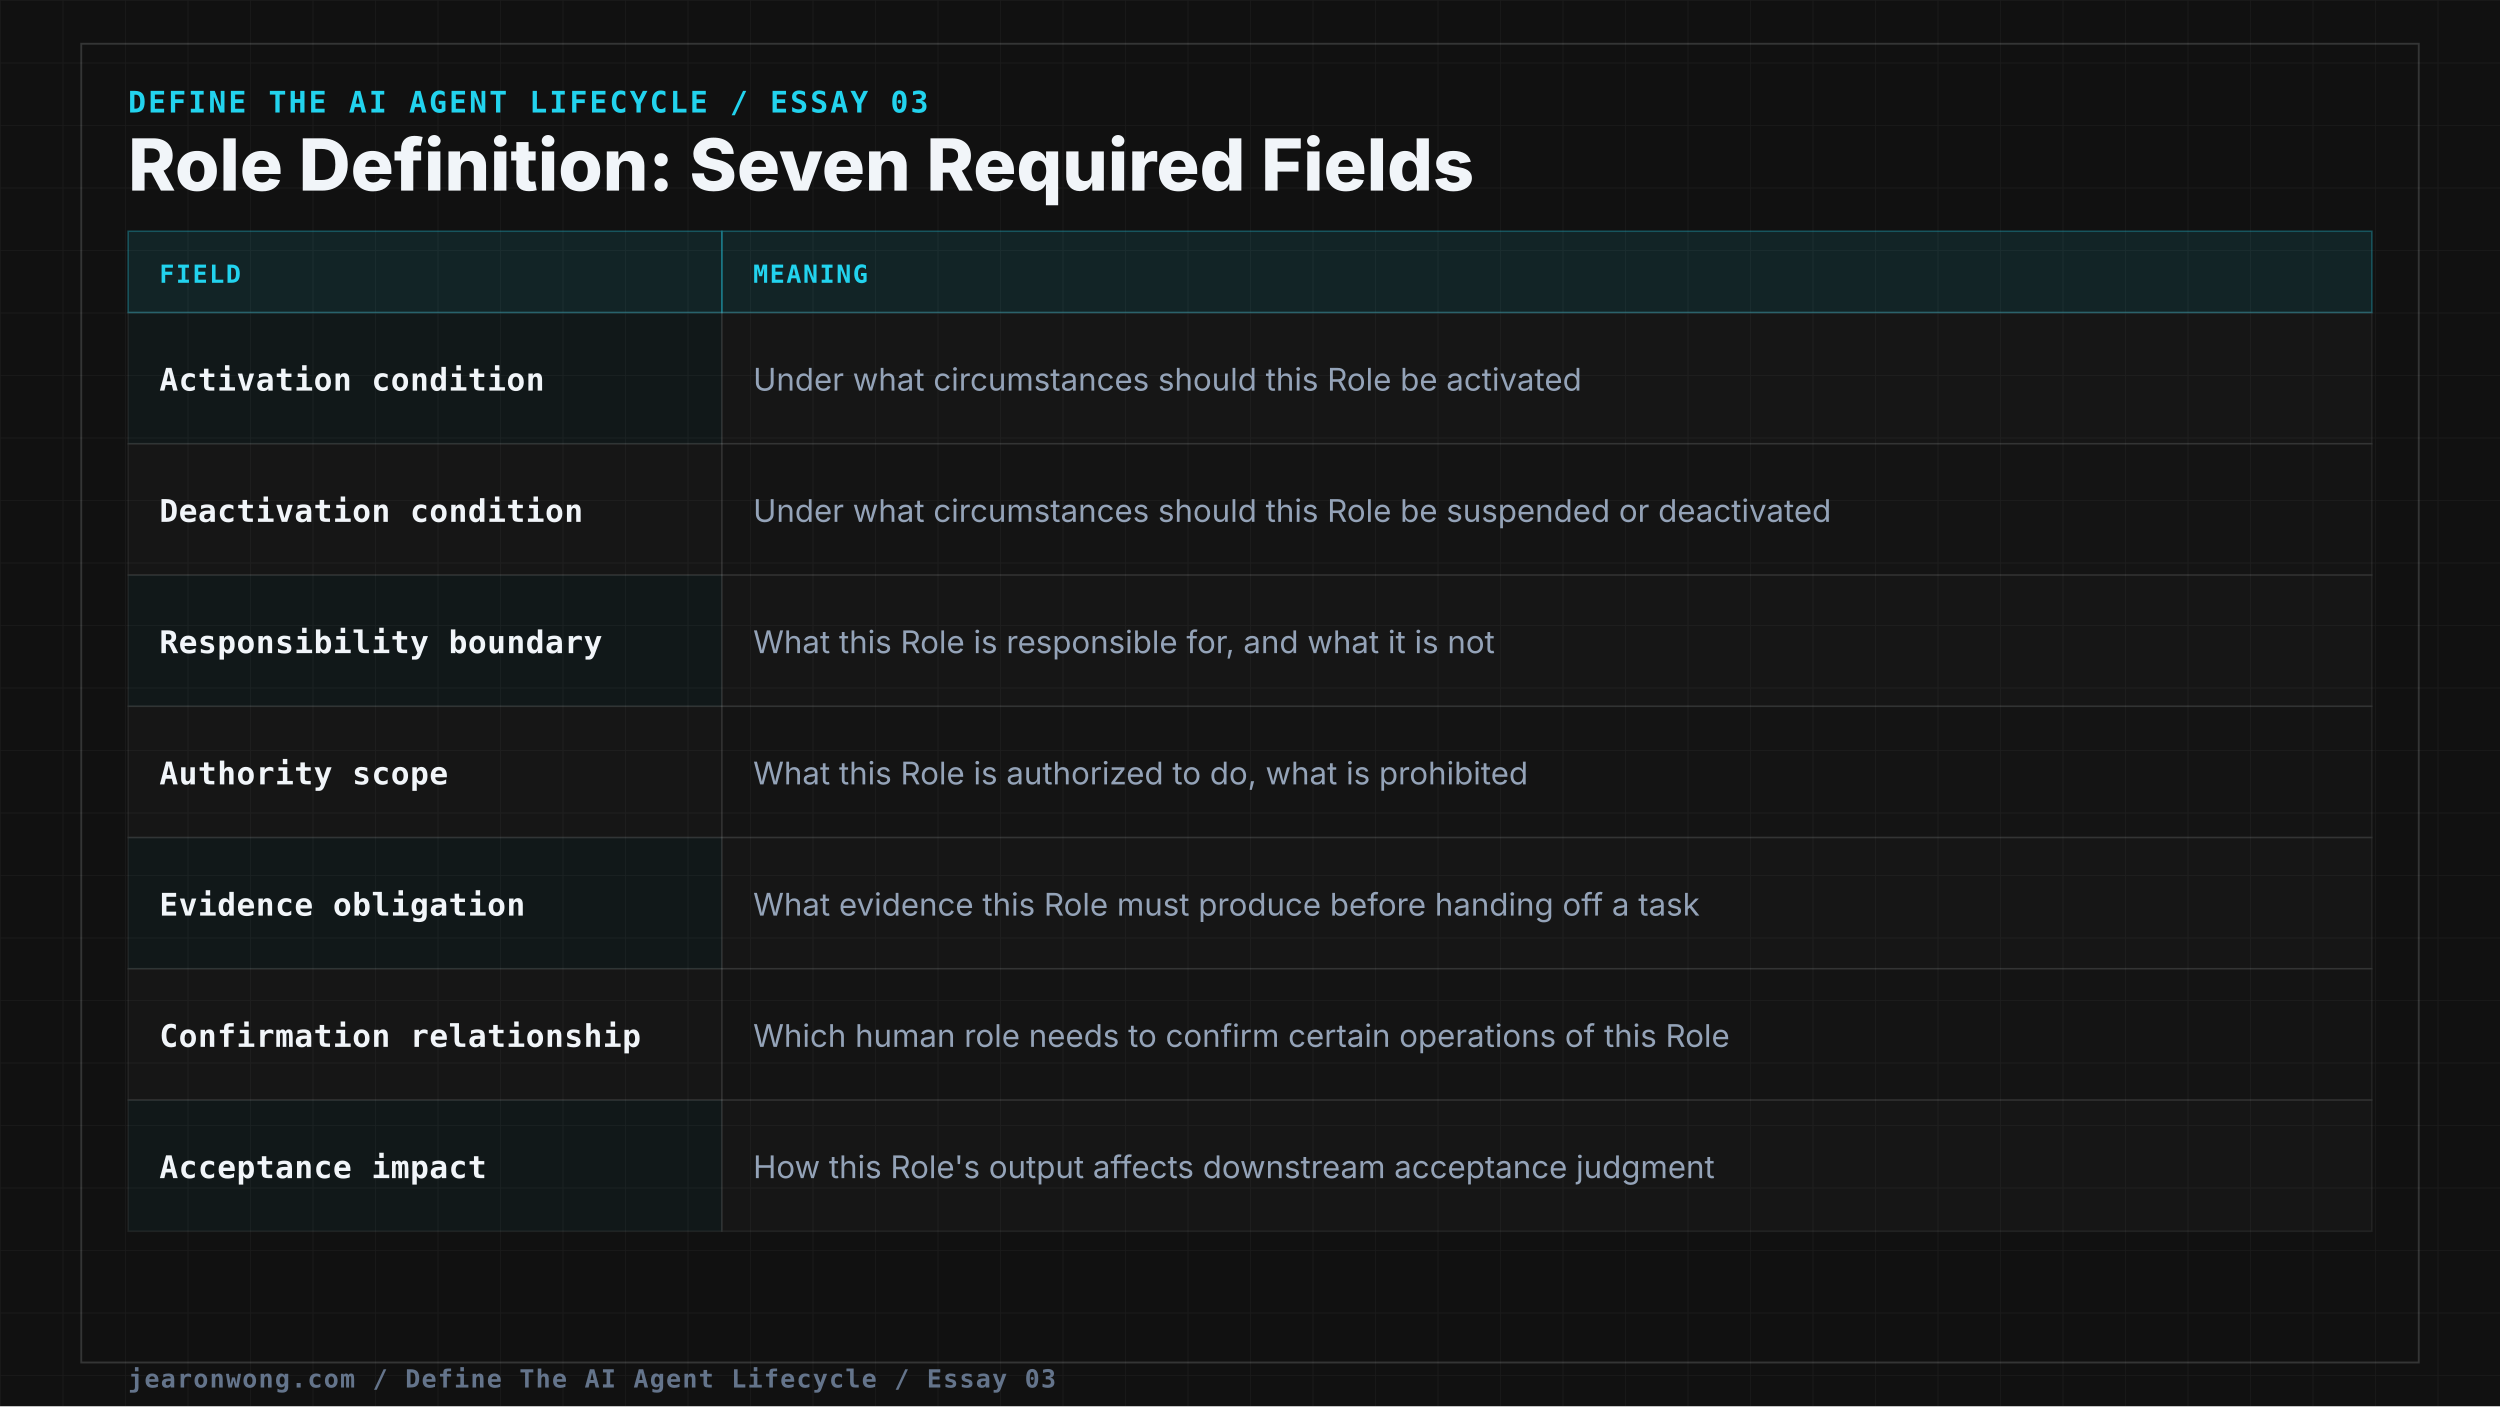
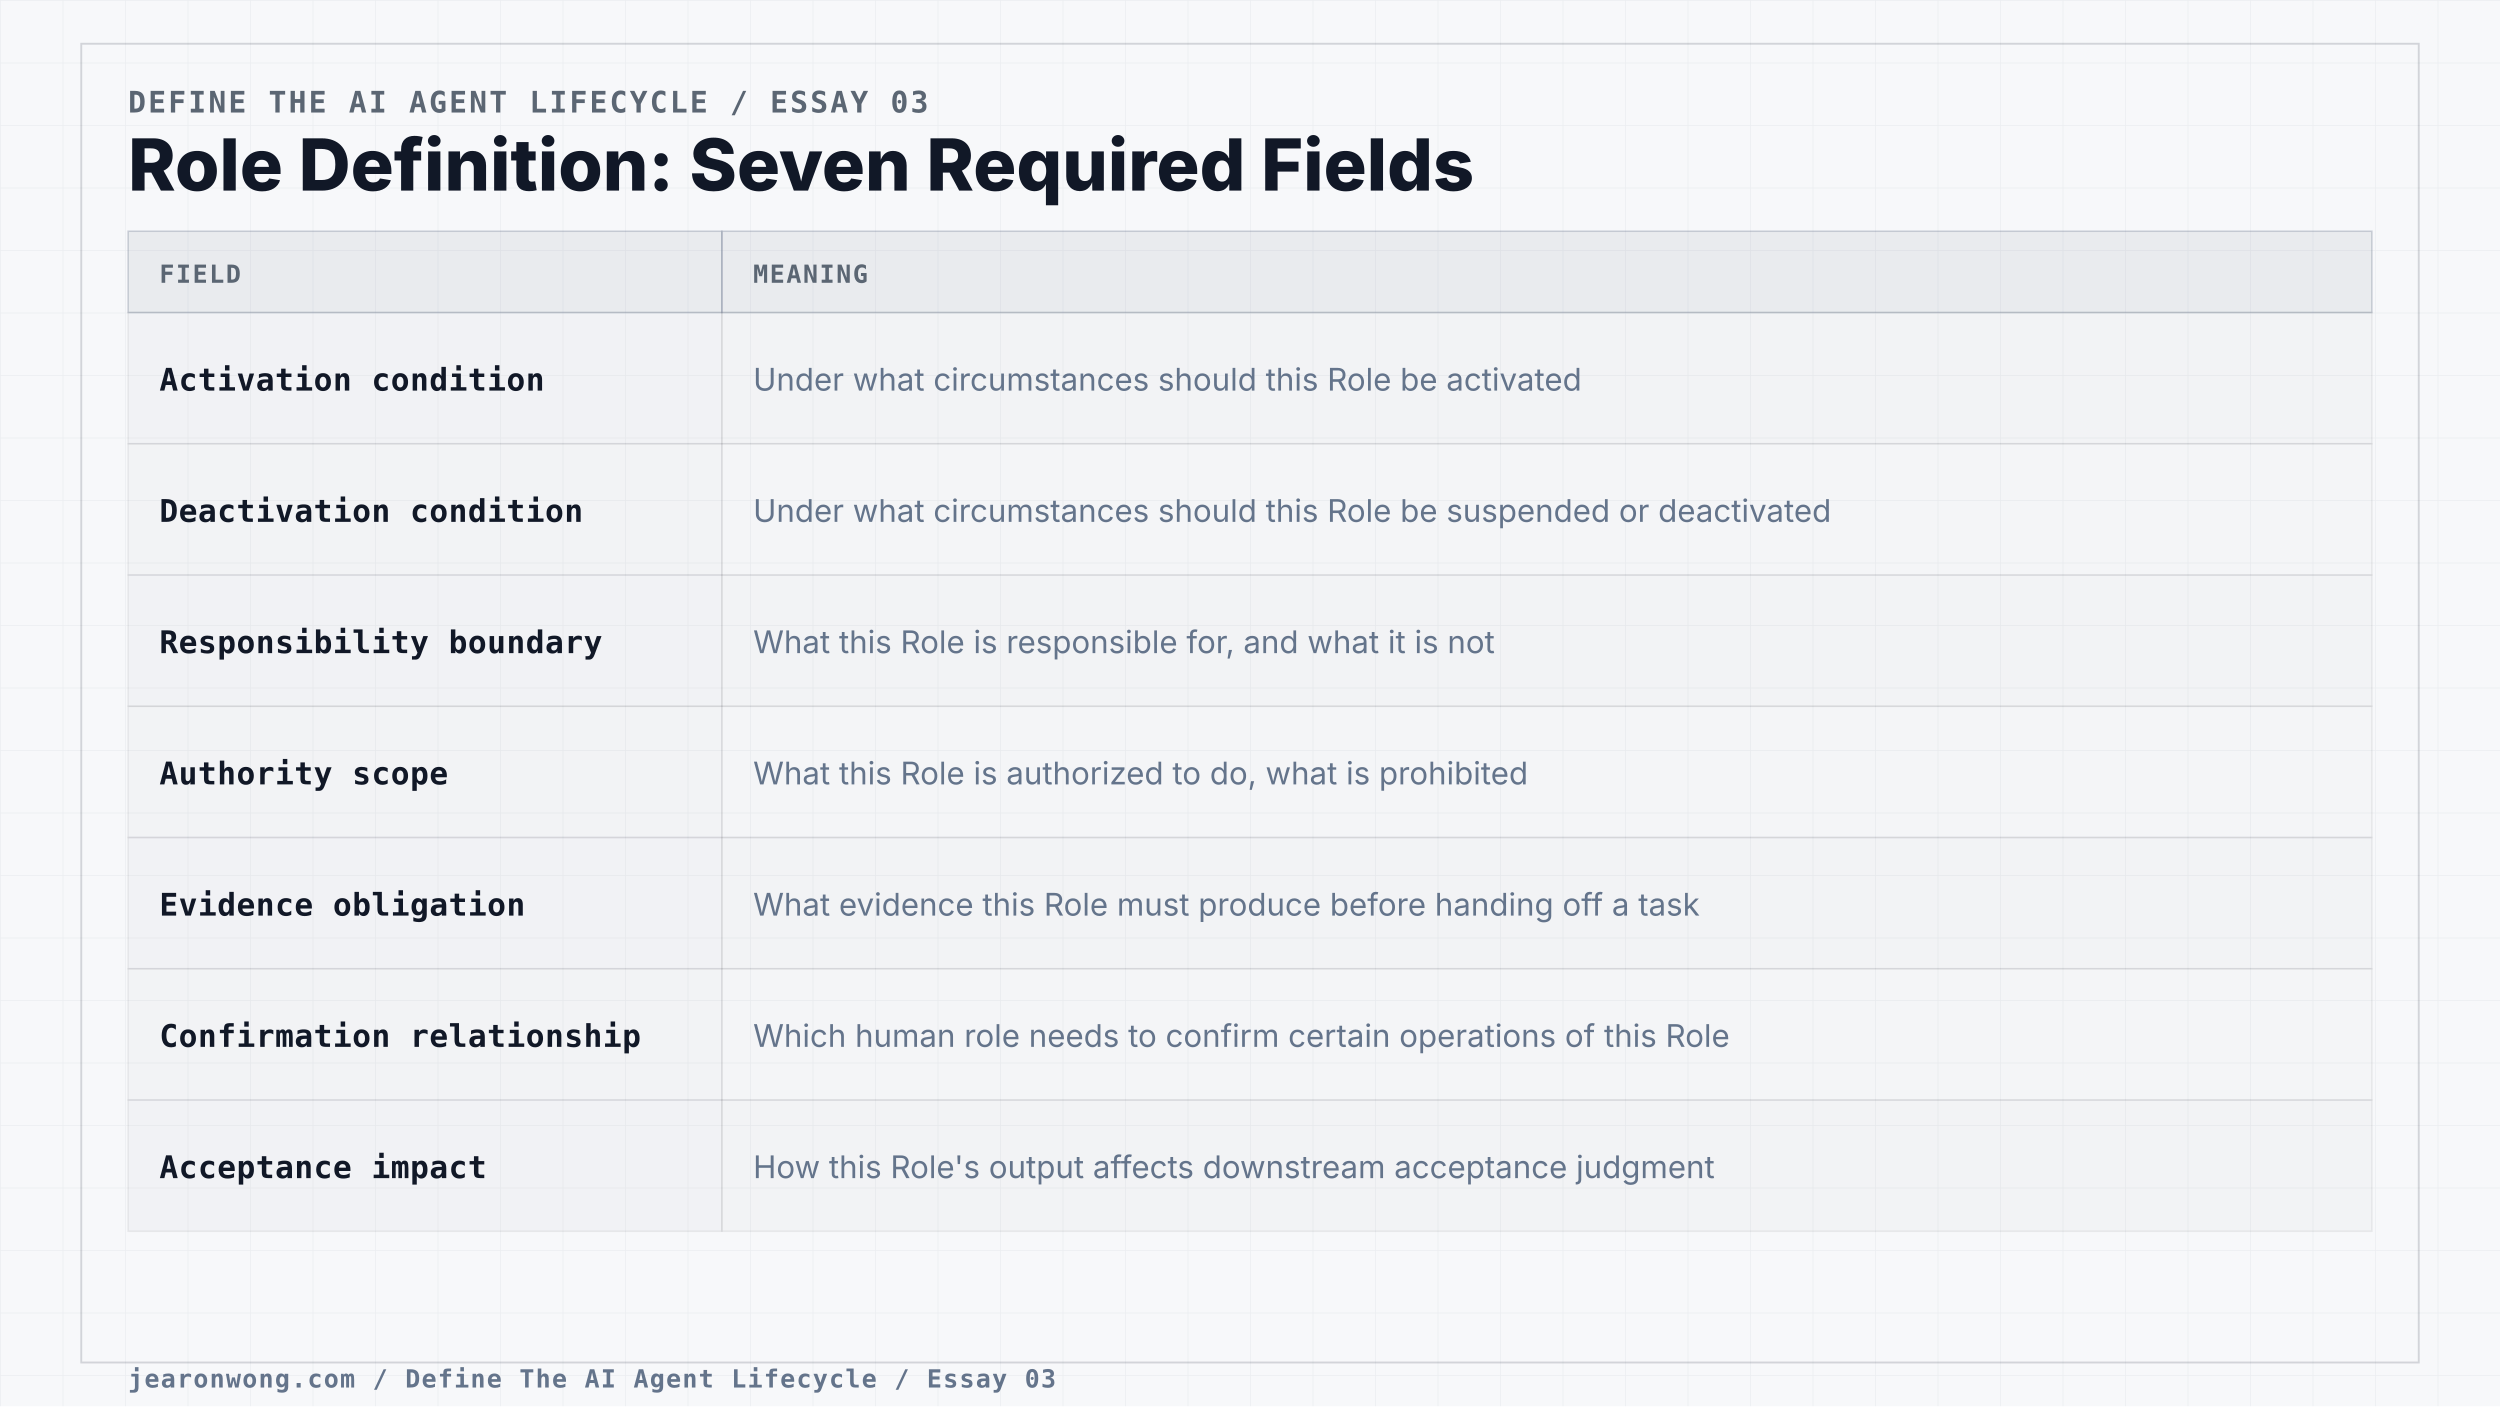
- <svg xmlns="http://www.w3.org/2000/svg" width="1600" height="900" viewBox="0 0 1600 900" role="img" aria-labelledby="trf drf">
+ <svg xmlns="http://www.w3.org/2000/svg" width="1600" height="900" viewBox="0 0 1600 900" role="img" aria-labelledby="trf drf" data-visual-system="research-ledger-b" data-media-category="article-figure" data-palette="neutral-structure-functional-blue-semantic-exceptions" data-visual-revision="article-figure-b">
  <defs>
    <style>
-       .bg{fill:#111111}
-       .outer{fill:none;stroke:rgba(241,245,249,0.16);stroke-width:1.2}
-       .kicker{fill:#22d3ee;font:700 19px "JetBrains Mono",Menlo,monospace;letter-spacing:1.4px}
-       .ttl{fill:#f1f5f9;font:800 46px "Outfit",Inter,sans-serif}
-       .th{fill:#22d3ee;font:700 16px "JetBrains Mono",Menlo,monospace;letter-spacing:1px}
-       .td-key{fill:#f1f5f9;font:700 20px "JetBrains Mono",Menlo,monospace;letter-spacing:0.3px}
-       .td{fill:#94a3b8;font:400 20px Inter,sans-serif}
+       .bg{fill:#f7f8fa}
+       .outer{fill:none;stroke:rgba(15,23,42,0.16);stroke-width:1.2}
+       .kicker{fill:#5b6673;font:700 19px "JetBrains Mono",Menlo,monospace;letter-spacing:1.4px}
+       .ttl{fill:#111827;font:800 46px "Outfit",Inter,sans-serif}
+       .th{fill:#5b6673;font:700 16px "JetBrains Mono",Menlo,monospace;letter-spacing:1px}
+       .td-key{fill:#111827;font:700 20px "JetBrains Mono",Menlo,monospace;letter-spacing:0.3px}
+       .td{fill:#64748b;font:400 20px Inter,sans-serif}
      .footer{fill:#64748b;font:700 16px "JetBrains Mono",Menlo,monospace;letter-spacing:0.8px}
    </style>
    <pattern id="grf" width="40" height="40" patternUnits="userSpaceOnUse">
-       <path d="M40 0L0 0 0 40" fill="none" stroke="rgba(241,245,249,0.05)" stroke-width="1" />
+       <path d="M40 0L0 0 0 40" fill="none" stroke="rgba(15,23,42,0.05)" stroke-width="1" />
    </pattern>
  </defs>
  <rect width="1600" height="900" class="bg" />
  <rect width="1600" height="900" fill="url(#grf)" />
  <rect x="52" y="28" width="1496" height="844" class="outer" />
  <text x="82" y="72" class="kicker">DEFINE THE AI AGENT LIFECYCLE / ESSAY 03</text>
  <text x="82" y="122" class="ttl">Role Definition: Seven Required Fields</text>
-   <rect x="82" y="148" width="380" height="52" fill="rgba(34,211,238,0.1)" stroke="rgba(34,211,238,0.3)" stroke-width="1" />
-   <rect x="462" y="148" width="1056" height="52" fill="rgba(34,211,238,0.1)" stroke="rgba(34,211,238,0.3)" stroke-width="1" />
+   <rect x="82" y="148" width="380" height="52" fill="rgba(100,116,139,0.1)" stroke="rgba(100,116,139,0.3)" stroke-width="1" />
+   <rect x="462" y="148" width="1056" height="52" fill="rgba(100,116,139,0.1)" stroke="rgba(100,116,139,0.3)" stroke-width="1" />
  <text x="102" y="181" class="th">FIELD</text>
  <text x="482" y="181" class="th">MEANING</text>
-   <rect x="82" y="200" width="380" height="84" fill="rgba(34,211,238,0.04)" stroke="rgba(241,245,249,0.07)" stroke-width="1" />
-   <rect x="462" y="200" width="1056" height="84" fill="rgba(255,255,255,0.02)" stroke="rgba(241,245,249,0.07)" stroke-width="1" />
+   <rect x="82" y="200" width="380" height="84" fill="rgba(100,116,139,0.04)" stroke="rgba(15,23,42,0.07)" stroke-width="1" />
+   <rect x="462" y="200" width="1056" height="84" fill="rgba(15,23,42,0.02)" stroke="rgba(15,23,42,0.07)" stroke-width="1" />
  <text x="102" y="250" class="td-key">Activation condition</text>
  <text x="482" y="250" class="td">Under what circumstances should this Role be activated</text>
-   <rect x="82" y="284" width="380" height="84" fill="rgba(255,255,255,0.02)" stroke="rgba(241,245,249,0.07)" stroke-width="1" />
-   <rect x="462" y="284" width="1056" height="84" fill="rgba(255,255,255,0.015)" stroke="rgba(241,245,249,0.07)" stroke-width="1" />
+   <rect x="82" y="284" width="380" height="84" fill="rgba(15,23,42,0.02)" stroke="rgba(15,23,42,0.07)" stroke-width="1" />
+   <rect x="462" y="284" width="1056" height="84" fill="rgba(15,23,42,0.015)" stroke="rgba(15,23,42,0.07)" stroke-width="1" />
  <text x="102" y="334" class="td-key">Deactivation condition</text>
  <text x="482" y="334" class="td">Under what circumstances should this Role be suspended or deactivated</text>
-   <rect x="82" y="368" width="380" height="84" fill="rgba(34,211,238,0.04)" stroke="rgba(241,245,249,0.07)" stroke-width="1" />
-   <rect x="462" y="368" width="1056" height="84" fill="rgba(255,255,255,0.02)" stroke="rgba(241,245,249,0.07)" stroke-width="1" />
+   <rect x="82" y="368" width="380" height="84" fill="rgba(100,116,139,0.04)" stroke="rgba(15,23,42,0.07)" stroke-width="1" />
+   <rect x="462" y="368" width="1056" height="84" fill="rgba(15,23,42,0.02)" stroke="rgba(15,23,42,0.07)" stroke-width="1" />
  <text x="102" y="418" class="td-key">Responsibility boundary</text>
  <text x="482" y="418" class="td">What this Role is responsible for, and what it is not</text>
-   <rect x="82" y="452" width="380" height="84" fill="rgba(255,255,255,0.02)" stroke="rgba(241,245,249,0.07)" stroke-width="1" />
-   <rect x="462" y="452" width="1056" height="84" fill="rgba(255,255,255,0.015)" stroke="rgba(241,245,249,0.07)" stroke-width="1" />
+   <rect x="82" y="452" width="380" height="84" fill="rgba(15,23,42,0.02)" stroke="rgba(15,23,42,0.07)" stroke-width="1" />
+   <rect x="462" y="452" width="1056" height="84" fill="rgba(15,23,42,0.015)" stroke="rgba(15,23,42,0.07)" stroke-width="1" />
  <text x="102" y="502" class="td-key">Authority scope</text>
  <text x="482" y="502" class="td">What this Role is authorized to do, what is prohibited</text>
-   <rect x="82" y="536" width="380" height="84" fill="rgba(34,211,238,0.04)" stroke="rgba(241,245,249,0.07)" stroke-width="1" />
-   <rect x="462" y="536" width="1056" height="84" fill="rgba(255,255,255,0.02)" stroke="rgba(241,245,249,0.07)" stroke-width="1" />
+   <rect x="82" y="536" width="380" height="84" fill="rgba(100,116,139,0.04)" stroke="rgba(15,23,42,0.07)" stroke-width="1" />
+   <rect x="462" y="536" width="1056" height="84" fill="rgba(15,23,42,0.02)" stroke="rgba(15,23,42,0.07)" stroke-width="1" />
  <text x="102" y="586" class="td-key">Evidence obligation</text>
  <text x="482" y="586" class="td">What evidence this Role must produce before handing off a task</text>
-   <rect x="82" y="620" width="380" height="84" fill="rgba(255,255,255,0.02)" stroke="rgba(241,245,249,0.07)" stroke-width="1" />
-   <rect x="462" y="620" width="1056" height="84" fill="rgba(255,255,255,0.015)" stroke="rgba(241,245,249,0.07)" stroke-width="1" />
+   <rect x="82" y="620" width="380" height="84" fill="rgba(15,23,42,0.02)" stroke="rgba(15,23,42,0.07)" stroke-width="1" />
+   <rect x="462" y="620" width="1056" height="84" fill="rgba(15,23,42,0.015)" stroke="rgba(15,23,42,0.07)" stroke-width="1" />
  <text x="102" y="670" class="td-key">Confirmation relationship</text>
  <text x="482" y="670" class="td">Which human role needs to confirm certain operations of this Role</text>
-   <rect x="82" y="704" width="380" height="84" fill="rgba(34,211,238,0.04)" stroke="rgba(241,245,249,0.07)" stroke-width="1" />
-   <rect x="462" y="704" width="1056" height="84" fill="rgba(255,255,255,0.02)" stroke="rgba(241,245,249,0.07)" stroke-width="1" />
+   <rect x="82" y="704" width="380" height="84" fill="rgba(100,116,139,0.04)" stroke="rgba(15,23,42,0.07)" stroke-width="1" />
+   <rect x="462" y="704" width="1056" height="84" fill="rgba(15,23,42,0.02)" stroke="rgba(15,23,42,0.07)" stroke-width="1" />
  <text x="102" y="754" class="td-key">Acceptance impact</text>
  <text x="482" y="754" class="td">How this Role's output affects downstream acceptance judgment</text>
  <text x="82" y="888" class="footer">jearonwong.com / Define The AI Agent Lifecycle / Essay 03</text>
</svg>
